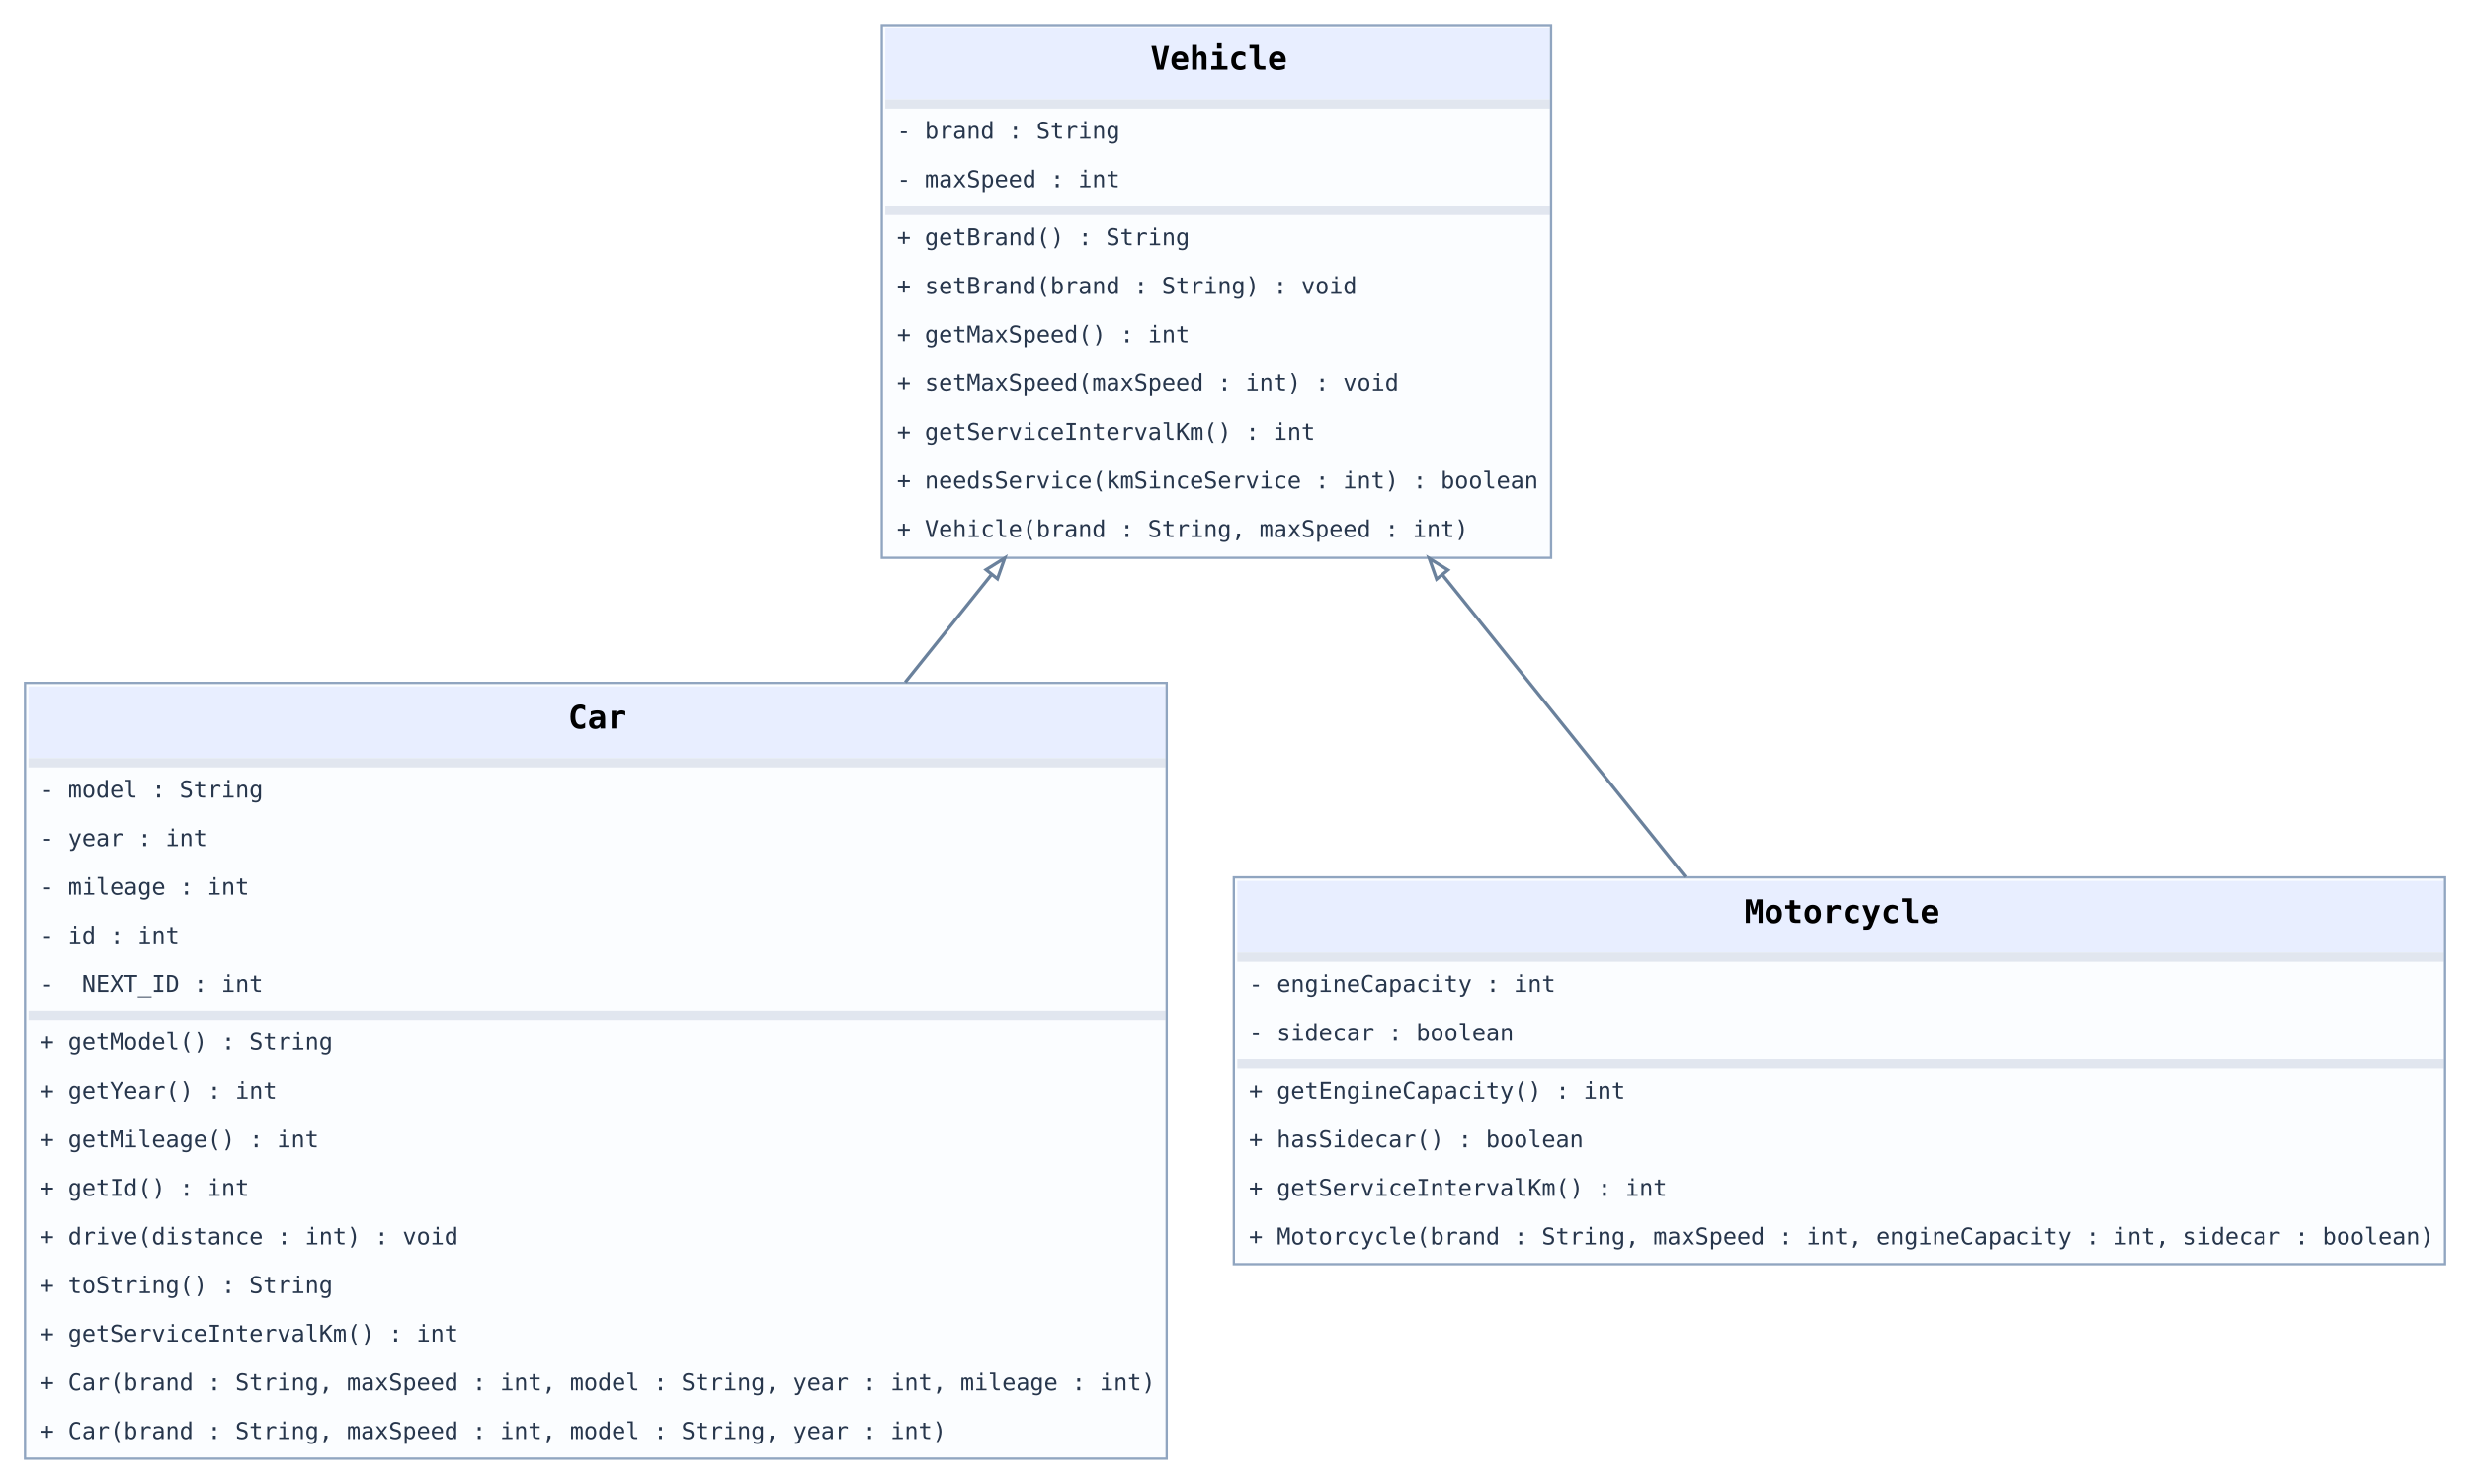
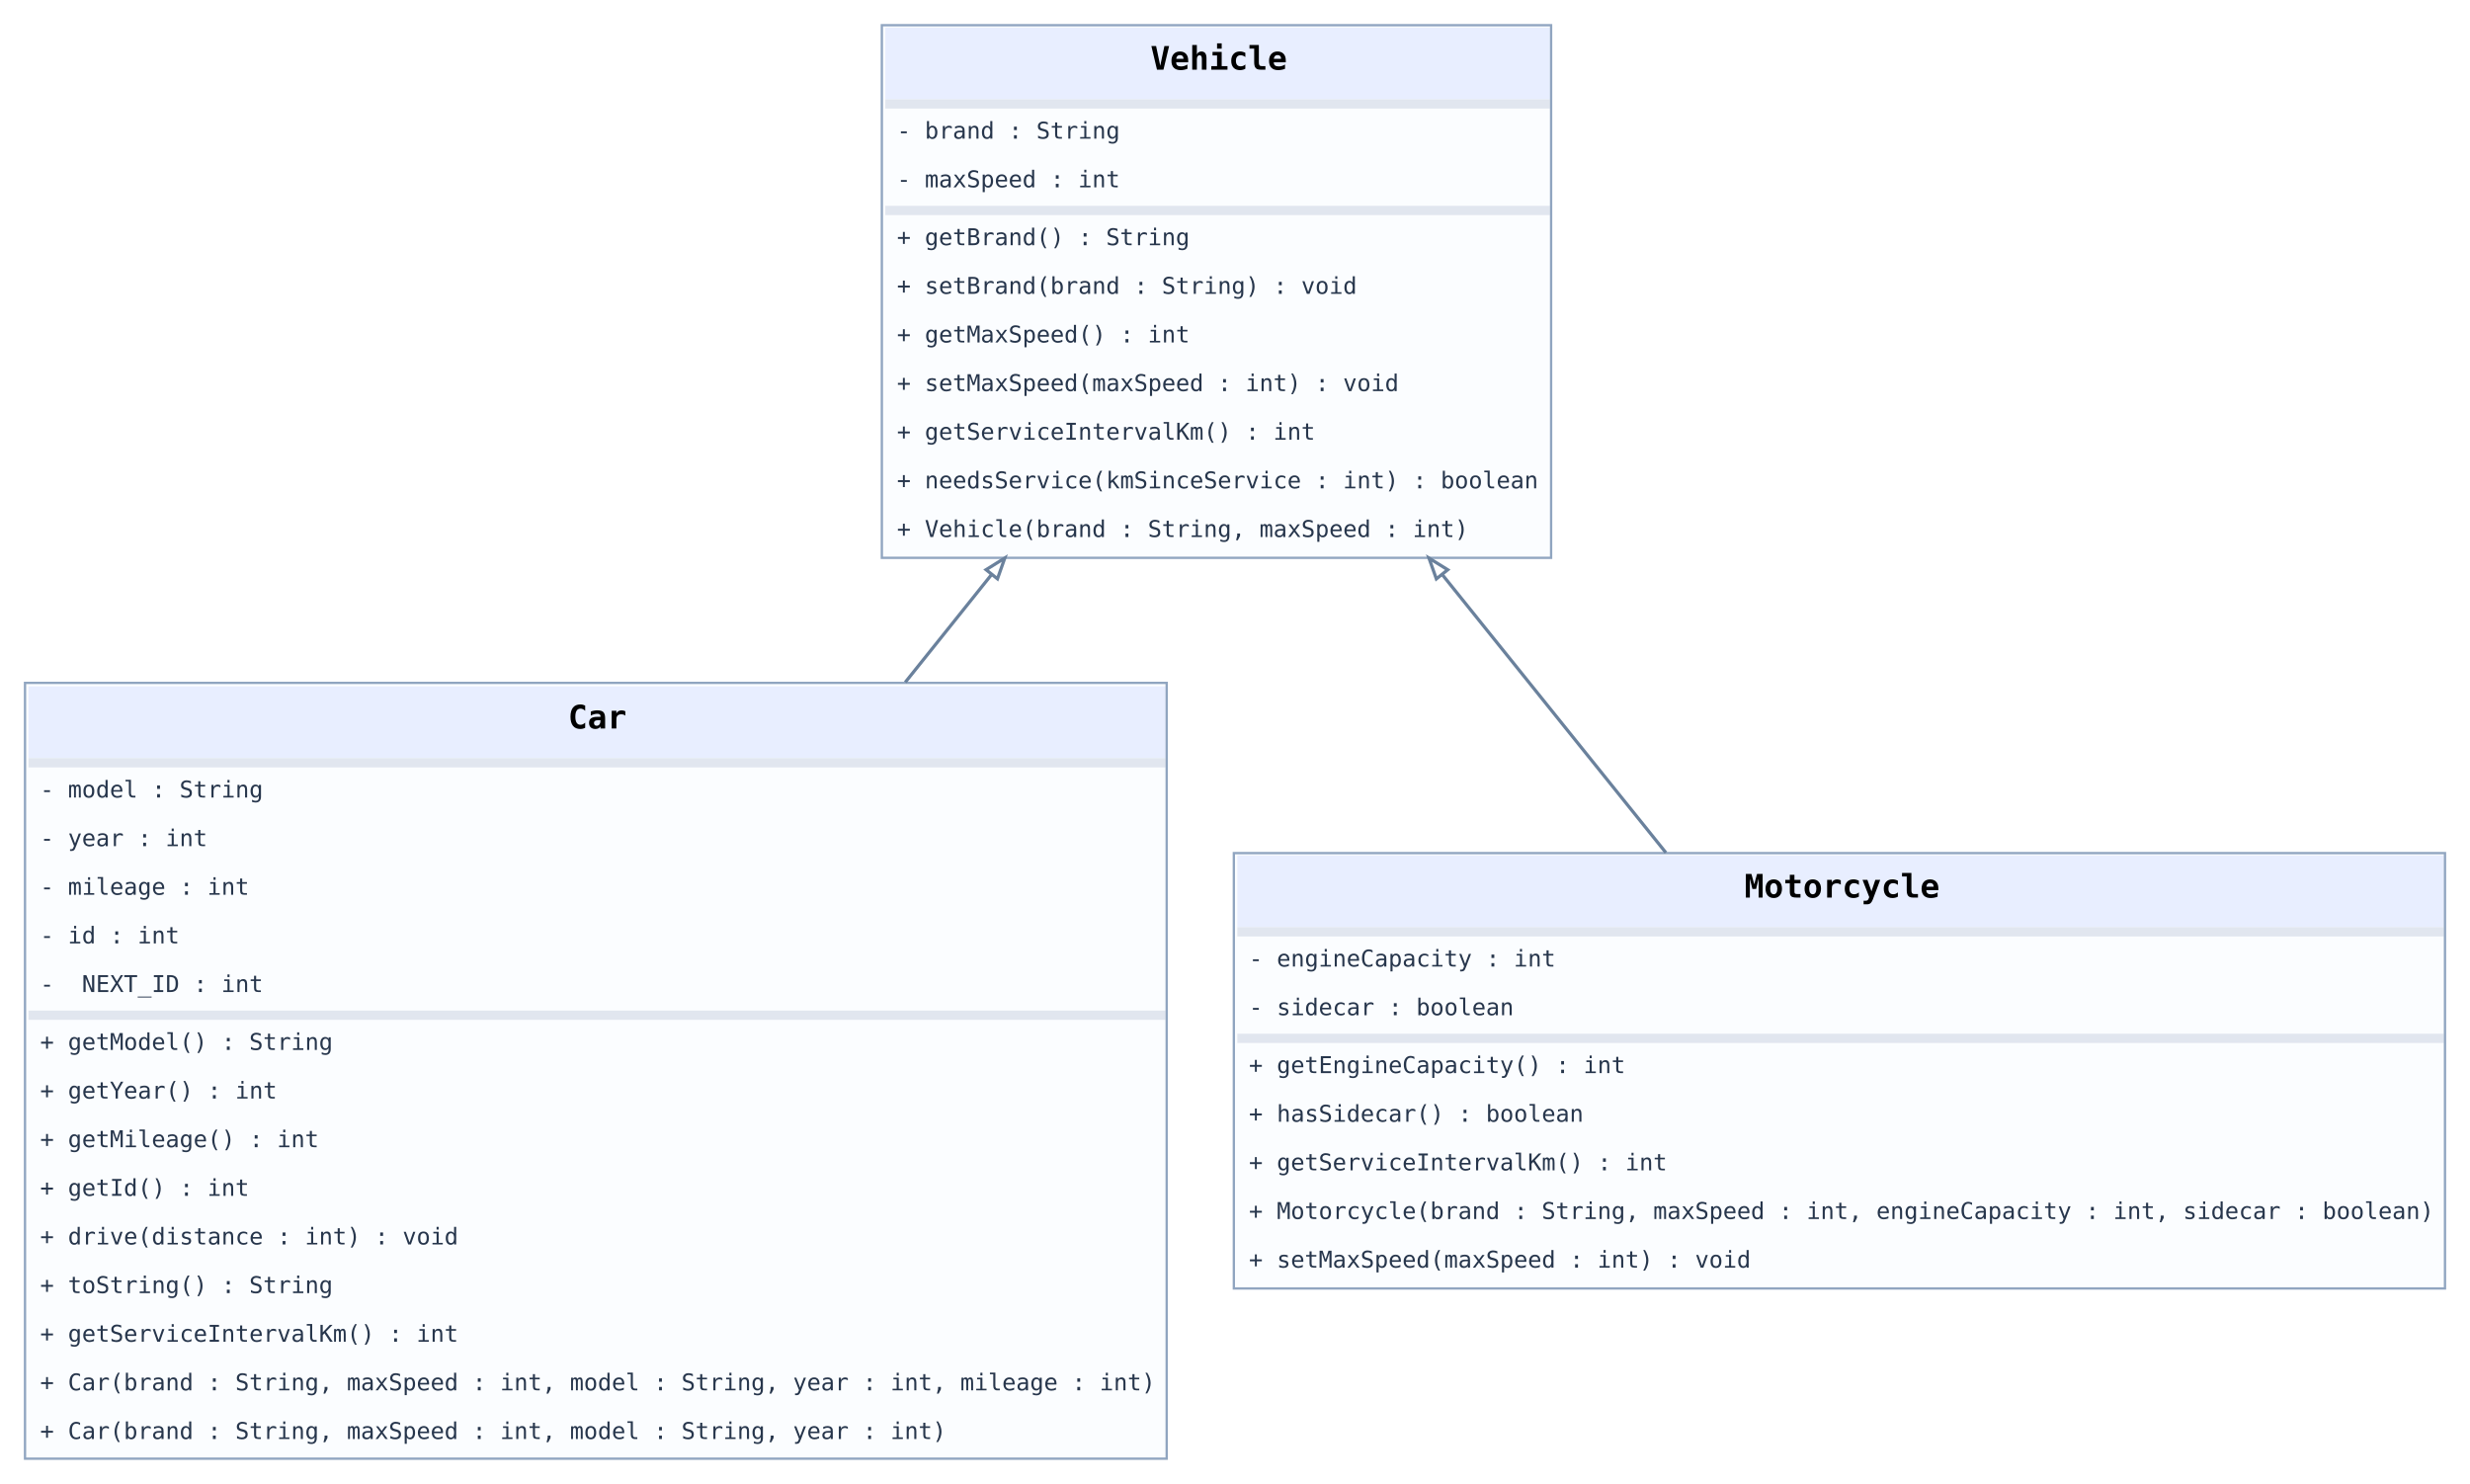
<svg xmlns="http://www.w3.org/2000/svg" width="1067pt" height="641pt" viewBox="0.00 0.00 1066.60 640.60">
  <g id="graph0" class="graph" transform="scale(1 1) rotate(0) translate(10.8 629.8)">
    <g id="node1" class="node">
      <polygon fill="#fbfdff" stroke="transparent" points="370,-389 370,-619 659,-619 659,-389 370,-389" />
      <polygon fill="#e8eeff" stroke="transparent" points="371.5,-587 371.5,-618 658.5,-618 658.5,-587 371.5,-587" />
-       <text text-anchor="start" x="486" y="-599.8" font-family="Cascadia Code, Consolas, DejaVu Sans Mono, monospace" font-weight="bold" font-size="14.00">Vehicle</text>
+       <text text-anchor="start" x="486" y="-599.8" font-family="DejaVu Sans Mono" font-weight="bold" font-size="14.00">Vehicle</text>
      <polygon fill="#e1e6ef" stroke="transparent" points="371.5,-583 371.5,-587 658.5,-587 658.5,-583 371.5,-583" />
-       <text text-anchor="start" x="376.5" y="-570" font-family="Cascadia Code, Consolas, DejaVu Sans Mono, monospace" font-size="10.00" fill="#27364c">- brand : String</text>
-       <text text-anchor="start" x="376.5" y="-549" font-family="Cascadia Code, Consolas, DejaVu Sans Mono, monospace" font-size="10.00" fill="#27364c">- maxSpeed : int</text>
+       <text text-anchor="start" x="376.5" y="-570" font-family="DejaVu Sans Mono" font-size="10.00" fill="#27364c">- brand : String</text>
+       <text text-anchor="start" x="376.5" y="-549" font-family="DejaVu Sans Mono" font-size="10.00" fill="#27364c">- maxSpeed : int</text>
      <polygon fill="#e1e6ef" stroke="transparent" points="371.5,-537 371.5,-541 658.5,-541 658.5,-537 371.5,-537" />
-       <text text-anchor="start" x="376.5" y="-524" font-family="Cascadia Code, Consolas, DejaVu Sans Mono, monospace" font-size="10.00" fill="#27364c">+ getBrand() : String</text>
-       <text text-anchor="start" x="376.5" y="-503" font-family="Cascadia Code, Consolas, DejaVu Sans Mono, monospace" font-size="10.00" fill="#27364c">+ setBrand(brand : String) : void</text>
-       <text text-anchor="start" x="376.5" y="-482" font-family="Cascadia Code, Consolas, DejaVu Sans Mono, monospace" font-size="10.00" fill="#27364c">+ getMaxSpeed() : int</text>
-       <text text-anchor="start" x="376.5" y="-461" font-family="Cascadia Code, Consolas, DejaVu Sans Mono, monospace" font-size="10.00" fill="#27364c">+ setMaxSpeed(maxSpeed : int) : void</text>
-       <text text-anchor="start" x="376.5" y="-440" font-family="Cascadia Code, Consolas, DejaVu Sans Mono, monospace" font-size="10.00" fill="#27364c">+ getServiceIntervalKm() : int</text>
-       <text text-anchor="start" x="376.5" y="-419" font-family="Cascadia Code, Consolas, DejaVu Sans Mono, monospace" font-size="10.00" fill="#27364c">+ needsService(kmSinceService : int) : boolean</text>
-       <text text-anchor="start" x="376.5" y="-398" font-family="Cascadia Code, Consolas, DejaVu Sans Mono, monospace" font-size="10.00" fill="#27364c">+ Vehicle(brand : String, maxSpeed : int)</text>
+       <text text-anchor="start" x="376.5" y="-524" font-family="DejaVu Sans Mono" font-size="10.00" fill="#27364c">+ getBrand() : String</text>
+       <text text-anchor="start" x="376.5" y="-503" font-family="DejaVu Sans Mono" font-size="10.00" fill="#27364c">+ setBrand(brand : String) : void</text>
+       <text text-anchor="start" x="376.5" y="-482" font-family="DejaVu Sans Mono" font-size="10.00" fill="#27364c">+ getMaxSpeed() : int</text>
+       <text text-anchor="start" x="376.5" y="-461" font-family="DejaVu Sans Mono" font-size="10.00" fill="#27364c">+ setMaxSpeed(maxSpeed : int) : void</text>
+       <text text-anchor="start" x="376.5" y="-440" font-family="DejaVu Sans Mono" font-size="10.00" fill="#27364c">+ getServiceIntervalKm() : int</text>
+       <text text-anchor="start" x="376.5" y="-419" font-family="DejaVu Sans Mono" font-size="10.00" fill="#27364c">+ needsService(kmSinceService : int) : boolean</text>
+       <text text-anchor="start" x="376.5" y="-398" font-family="DejaVu Sans Mono" font-size="10.00" fill="#27364c">+ Vehicle(brand : String, maxSpeed : int)</text>
      <polygon fill="none" stroke="#90a5c0" points="370,-389 370,-619 659,-619 659,-389 370,-389" />
    </g>
    <g id="node2" class="node">
      <polygon fill="#fbfdff" stroke="transparent" points="0,0 0,-335 493,-335 493,0 0,0" />
      <polygon fill="#e8eeff" stroke="transparent" points="1.5,-302.5 1.5,-333.5 492.5,-333.5 492.5,-302.5 1.5,-302.5" />
-       <text text-anchor="start" x="234.5" y="-315.3" font-family="Cascadia Code, Consolas, DejaVu Sans Mono, monospace" font-weight="bold" font-size="14.00">Car</text>
+       <text text-anchor="start" x="234.5" y="-315.3" font-family="DejaVu Sans Mono" font-weight="bold" font-size="14.00">Car</text>
      <polygon fill="#e1e6ef" stroke="transparent" points="1.5,-298.5 1.5,-302.5 492.5,-302.5 492.5,-298.5 1.5,-298.5" />
-       <text text-anchor="start" x="6.5" y="-285.5" font-family="Cascadia Code, Consolas, DejaVu Sans Mono, monospace" font-size="10.00" fill="#27364c">- model : String</text>
-       <text text-anchor="start" x="6.5" y="-264.5" font-family="Cascadia Code, Consolas, DejaVu Sans Mono, monospace" font-size="10.00" fill="#27364c">- year : int</text>
-       <text text-anchor="start" x="6.5" y="-243.5" font-family="Cascadia Code, Consolas, DejaVu Sans Mono, monospace" font-size="10.00" fill="#27364c">- mileage : int</text>
-       <text text-anchor="start" x="6.5" y="-222.5" font-family="Cascadia Code, Consolas, DejaVu Sans Mono, monospace" font-size="10.00" fill="#27364c">- id : int</text>
-       <text text-anchor="start" x="6.5" y="-201.5" font-family="Cascadia Code, Consolas, DejaVu Sans Mono, monospace" font-size="10.00" fill="#27364c">-  NEXT_ID : int</text>
+       <text text-anchor="start" x="6.5" y="-285.5" font-family="DejaVu Sans Mono" font-size="10.00" fill="#27364c">- model : String</text>
+       <text text-anchor="start" x="6.5" y="-264.5" font-family="DejaVu Sans Mono" font-size="10.00" fill="#27364c">- year : int</text>
+       <text text-anchor="start" x="6.5" y="-243.5" font-family="DejaVu Sans Mono" font-size="10.00" fill="#27364c">- mileage : int</text>
+       <text text-anchor="start" x="6.5" y="-222.5" font-family="DejaVu Sans Mono" font-size="10.00" fill="#27364c">- id : int</text>
+       <text text-anchor="start" x="6.5" y="-201.5" font-family="DejaVu Sans Mono" font-size="10.00" fill="#27364c">-  NEXT_ID : int</text>
      <polygon fill="#e1e6ef" stroke="transparent" points="1.5,-189.5 1.5,-193.5 492.5,-193.5 492.5,-189.5 1.5,-189.5" />
-       <text text-anchor="start" x="6.5" y="-176.5" font-family="Cascadia Code, Consolas, DejaVu Sans Mono, monospace" font-size="10.00" fill="#27364c">+ getModel() : String</text>
-       <text text-anchor="start" x="6.5" y="-155.5" font-family="Cascadia Code, Consolas, DejaVu Sans Mono, monospace" font-size="10.00" fill="#27364c">+ getYear() : int</text>
-       <text text-anchor="start" x="6.5" y="-134.5" font-family="Cascadia Code, Consolas, DejaVu Sans Mono, monospace" font-size="10.00" fill="#27364c">+ getMileage() : int</text>
-       <text text-anchor="start" x="6.5" y="-113.5" font-family="Cascadia Code, Consolas, DejaVu Sans Mono, monospace" font-size="10.00" fill="#27364c">+ getId() : int</text>
-       <text text-anchor="start" x="6.5" y="-92.5" font-family="Cascadia Code, Consolas, DejaVu Sans Mono, monospace" font-size="10.00" fill="#27364c">+ drive(distance : int) : void</text>
-       <text text-anchor="start" x="6.5" y="-71.5" font-family="Cascadia Code, Consolas, DejaVu Sans Mono, monospace" font-size="10.00" fill="#27364c">+ toString() : String</text>
-       <text text-anchor="start" x="6.5" y="-50.5" font-family="Cascadia Code, Consolas, DejaVu Sans Mono, monospace" font-size="10.00" fill="#27364c">+ getServiceIntervalKm() : int</text>
-       <text text-anchor="start" x="6.5" y="-29.5" font-family="Cascadia Code, Consolas, DejaVu Sans Mono, monospace" font-size="10.00" fill="#27364c">+ Car(brand : String, maxSpeed : int, model : String, year : int, mileage : int)</text>
-       <text text-anchor="start" x="6.5" y="-8.5" font-family="Cascadia Code, Consolas, DejaVu Sans Mono, monospace" font-size="10.00" fill="#27364c">+ Car(brand : String, maxSpeed : int, model : String, year : int)</text>
+       <text text-anchor="start" x="6.5" y="-176.5" font-family="DejaVu Sans Mono" font-size="10.00" fill="#27364c">+ getModel() : String</text>
+       <text text-anchor="start" x="6.5" y="-155.5" font-family="DejaVu Sans Mono" font-size="10.00" fill="#27364c">+ getYear() : int</text>
+       <text text-anchor="start" x="6.5" y="-134.5" font-family="DejaVu Sans Mono" font-size="10.00" fill="#27364c">+ getMileage() : int</text>
+       <text text-anchor="start" x="6.5" y="-113.5" font-family="DejaVu Sans Mono" font-size="10.00" fill="#27364c">+ getId() : int</text>
+       <text text-anchor="start" x="6.5" y="-92.5" font-family="DejaVu Sans Mono" font-size="10.00" fill="#27364c">+ drive(distance : int) : void</text>
+       <text text-anchor="start" x="6.5" y="-71.5" font-family="DejaVu Sans Mono" font-size="10.00" fill="#27364c">+ toString() : String</text>
+       <text text-anchor="start" x="6.5" y="-50.5" font-family="DejaVu Sans Mono" font-size="10.00" fill="#27364c">+ getServiceIntervalKm() : int</text>
+       <text text-anchor="start" x="6.5" y="-29.5" font-family="DejaVu Sans Mono" font-size="10.00" fill="#27364c">+ Car(brand : String, maxSpeed : int, model : String, year : int, mileage : int)</text>
+       <text text-anchor="start" x="6.5" y="-8.5" font-family="DejaVu Sans Mono" font-size="10.00" fill="#27364c">+ Car(brand : String, maxSpeed : int, model : String, year : int)</text>
      <polygon fill="none" stroke="#90a5c0" points="0,0 0,-335 493,-335 493,0 0,0" />
    </g>
    <g id="edge1" class="edge">
      <path fill="none" stroke="#6a819c" stroke-width="1.4" d="M380.11,-335.26C392.61,-350.87 405.13,-366.49 417.21,-381.56" />
      <polygon fill="none" stroke="#6a819c" stroke-width="1.4" points="415.01,-383.87 423.1,-388.92 419.93,-379.93 415.01,-383.87" />
    </g>
    <g id="node3" class="node">
-       <polygon fill="#fbfdff" stroke="transparent" points="522,-84 522,-251 1045,-251 1045,-84 522,-84" />
-       <polygon fill="#e8eeff" stroke="transparent" points="523.5,-218.5 523.5,-249.5 1044.5,-249.5 1044.5,-218.5 523.5,-218.5" />
-       <text text-anchor="start" x="742.5" y="-231.3" font-family="Cascadia Code, Consolas, DejaVu Sans Mono, monospace" font-weight="bold" font-size="14.00">Motorcycle</text>
-       <polygon fill="#e1e6ef" stroke="transparent" points="523.5,-214.5 523.5,-218.5 1044.5,-218.5 1044.5,-214.5 523.5,-214.5" />
-       <text text-anchor="start" x="528.5" y="-201.5" font-family="Cascadia Code, Consolas, DejaVu Sans Mono, monospace" font-size="10.00" fill="#27364c">- engineCapacity : int</text>
-       <text text-anchor="start" x="528.5" y="-180.5" font-family="Cascadia Code, Consolas, DejaVu Sans Mono, monospace" font-size="10.00" fill="#27364c">- sidecar : boolean</text>
-       <polygon fill="#e1e6ef" stroke="transparent" points="523.5,-168.5 523.5,-172.5 1044.5,-172.5 1044.5,-168.5 523.5,-168.5" />
-       <text text-anchor="start" x="528.5" y="-155.5" font-family="Cascadia Code, Consolas, DejaVu Sans Mono, monospace" font-size="10.00" fill="#27364c">+ getEngineCapacity() : int</text>
-       <text text-anchor="start" x="528.5" y="-134.5" font-family="Cascadia Code, Consolas, DejaVu Sans Mono, monospace" font-size="10.00" fill="#27364c">+ hasSidecar() : boolean</text>
-       <text text-anchor="start" x="528.5" y="-113.5" font-family="Cascadia Code, Consolas, DejaVu Sans Mono, monospace" font-size="10.00" fill="#27364c">+ getServiceIntervalKm() : int</text>
-       <text text-anchor="start" x="528.5" y="-92.5" font-family="Cascadia Code, Consolas, DejaVu Sans Mono, monospace" font-size="10.00" fill="#27364c">+ Motorcycle(brand : String, maxSpeed : int, engineCapacity : int, sidecar : boolean)</text>
-       <polygon fill="none" stroke="#90a5c0" points="522,-84 522,-251 1045,-251 1045,-84 522,-84" />
+       <polygon fill="#fbfdff" stroke="transparent" points="522,-73.5 522,-261.5 1045,-261.5 1045,-73.5 522,-73.5" />
+       <polygon fill="#e8eeff" stroke="transparent" points="523.5,-229.5 523.5,-260.5 1044.5,-260.5 1044.5,-229.5 523.5,-229.5" />
+       <text text-anchor="start" x="742.5" y="-242.3" font-family="DejaVu Sans Mono" font-weight="bold" font-size="14.00">Motorcycle</text>
+       <polygon fill="#e1e6ef" stroke="transparent" points="523.5,-225.5 523.5,-229.5 1044.5,-229.5 1044.5,-225.5 523.5,-225.5" />
+       <text text-anchor="start" x="528.5" y="-212.5" font-family="DejaVu Sans Mono" font-size="10.00" fill="#27364c">- engineCapacity : int</text>
+       <text text-anchor="start" x="528.5" y="-191.5" font-family="DejaVu Sans Mono" font-size="10.00" fill="#27364c">- sidecar : boolean</text>
+       <polygon fill="#e1e6ef" stroke="transparent" points="523.5,-179.5 523.5,-183.5 1044.5,-183.5 1044.5,-179.5 523.5,-179.5" />
+       <text text-anchor="start" x="528.5" y="-166.5" font-family="DejaVu Sans Mono" font-size="10.00" fill="#27364c">+ getEngineCapacity() : int</text>
+       <text text-anchor="start" x="528.5" y="-145.5" font-family="DejaVu Sans Mono" font-size="10.00" fill="#27364c">+ hasSidecar() : boolean</text>
+       <text text-anchor="start" x="528.5" y="-124.5" font-family="DejaVu Sans Mono" font-size="10.00" fill="#27364c">+ getServiceIntervalKm() : int</text>
+       <text text-anchor="start" x="528.5" y="-103.5" font-family="DejaVu Sans Mono" font-size="10.00" fill="#27364c">+ Motorcycle(brand : String, maxSpeed : int, engineCapacity : int, sidecar : boolean)</text>
+       <text text-anchor="start" x="528.5" y="-82.5" font-family="DejaVu Sans Mono" font-size="10.00" fill="#27364c">+ setMaxSpeed(maxSpeed : int) : void</text>
+       <polygon fill="none" stroke="#90a5c0" points="522,-73.5 522,-261.5 1045,-261.5 1045,-73.5 522,-73.5" />
    </g>
    <g id="edge2" class="edge">
-       <path fill="none" stroke="#6a819c" stroke-width="1.4" d="M717.01,-251.19C685.39,-290.5 646.98,-338.26 612.14,-381.59" />
-       <polygon fill="none" stroke="#6a819c" stroke-width="1.4" points="609.54,-379.79 606.36,-388.78 614.45,-383.74 609.54,-379.79" />
+       <path fill="none" stroke="#6a819c" stroke-width="1.4" d="M708.57,-261.68C678.71,-298.8 643.95,-342.03 612.16,-381.56" />
+       <polygon fill="none" stroke="#6a819c" stroke-width="1.4" points="609.45,-379.91 606.26,-388.89 614.36,-383.85 609.45,-379.91" />
    </g>
  </g>
</svg>
